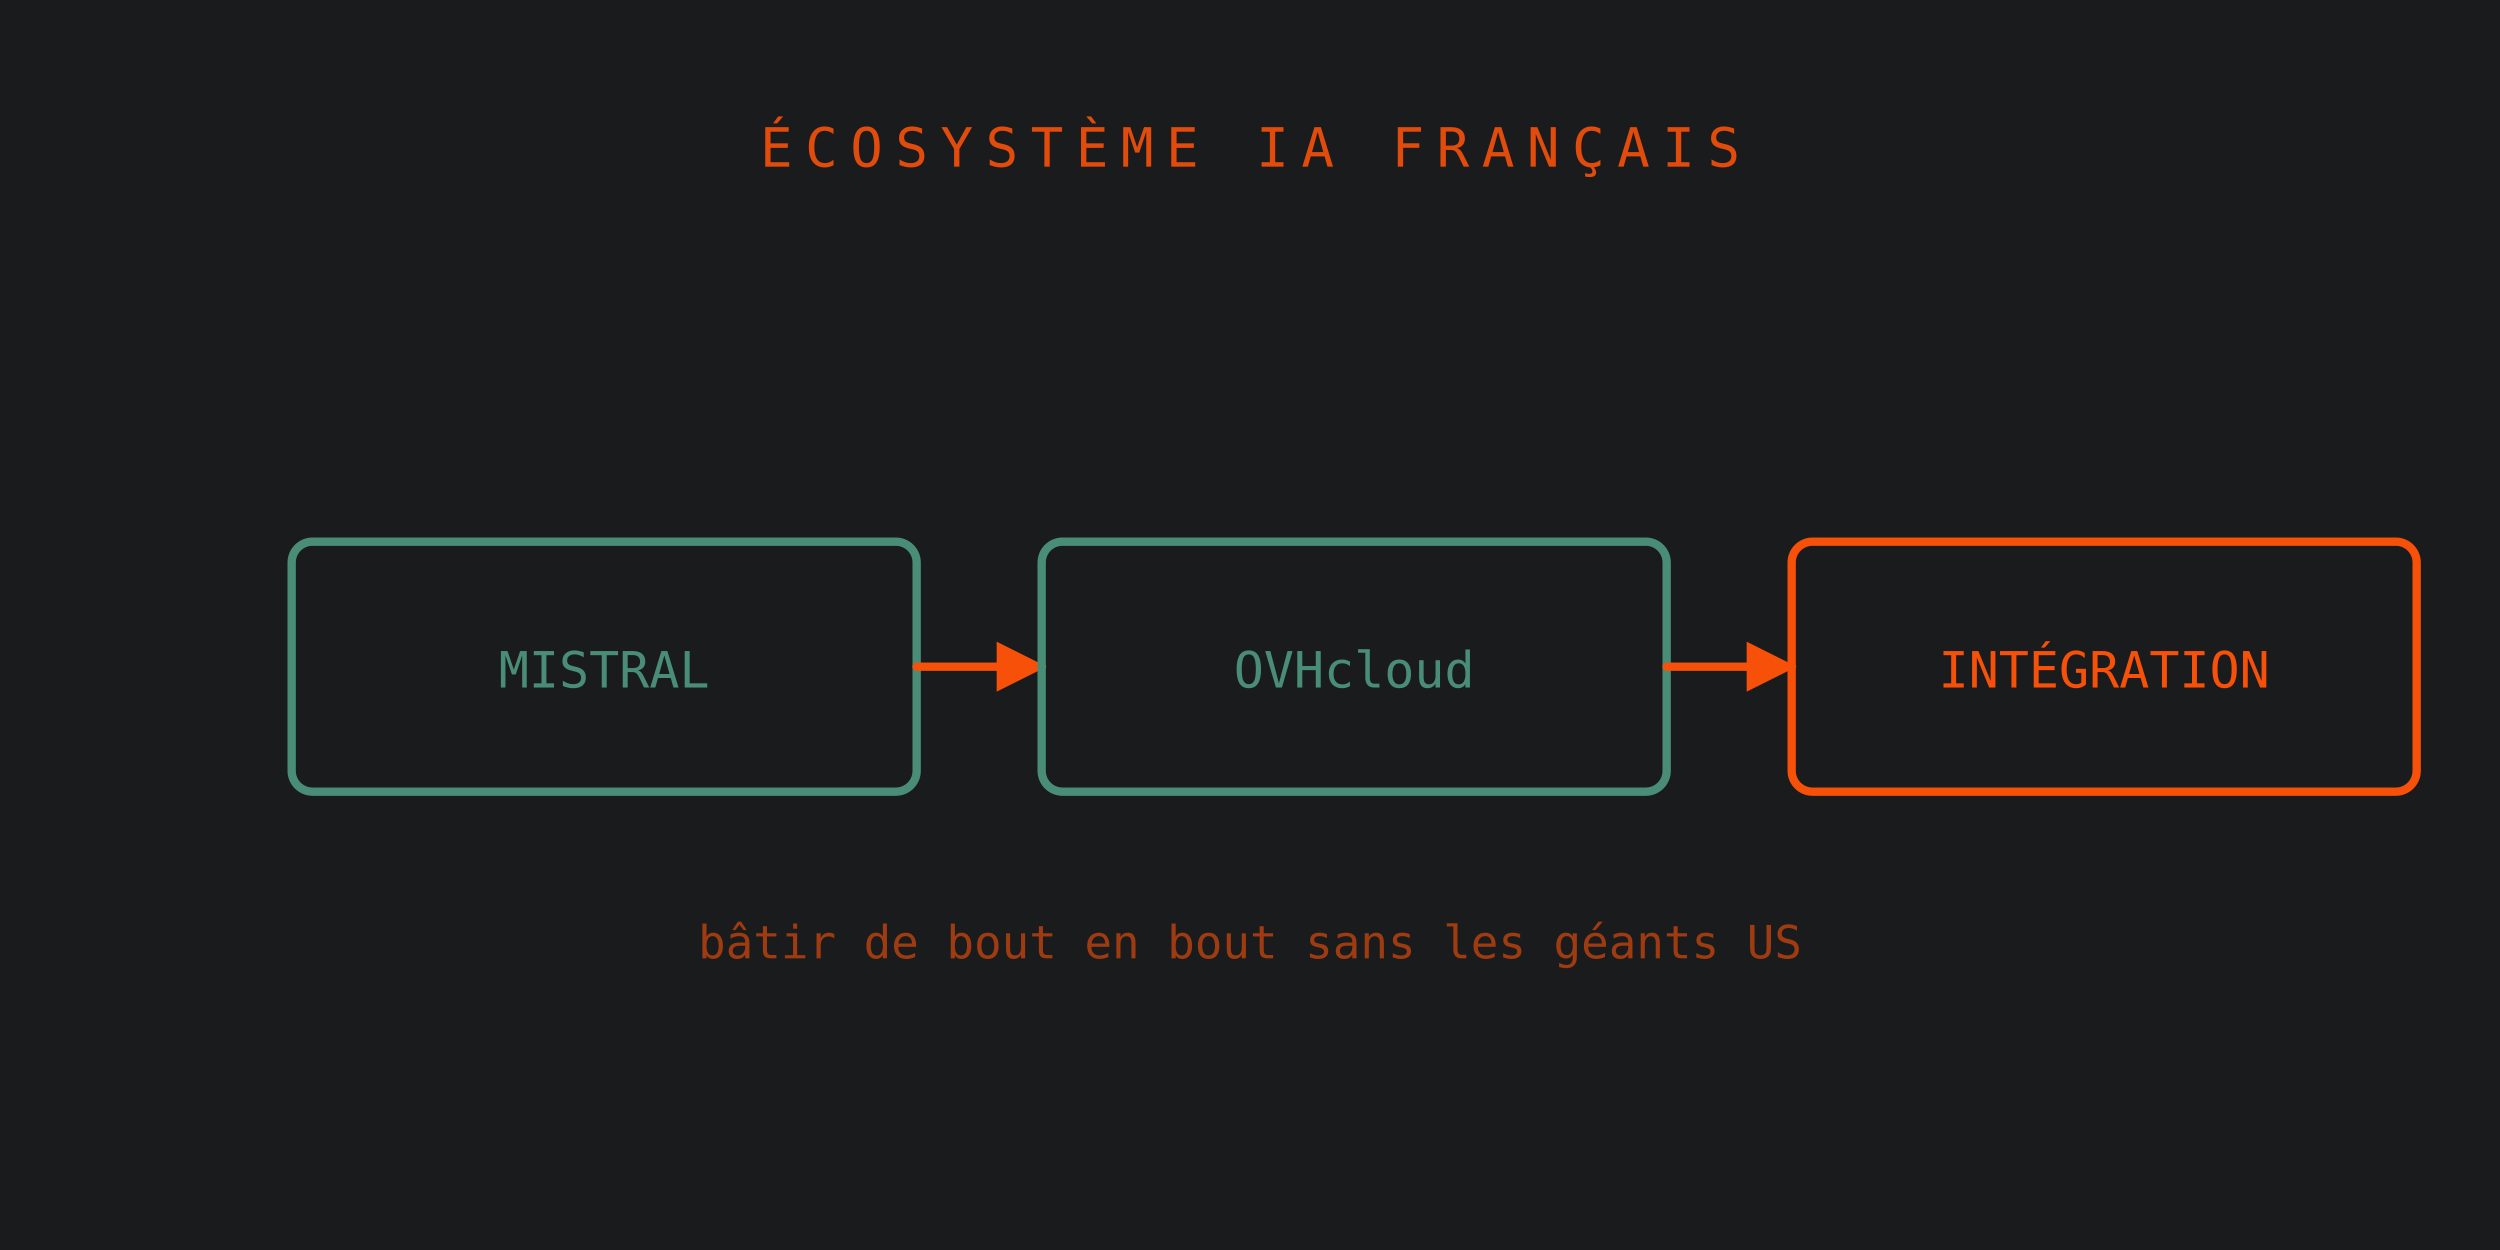
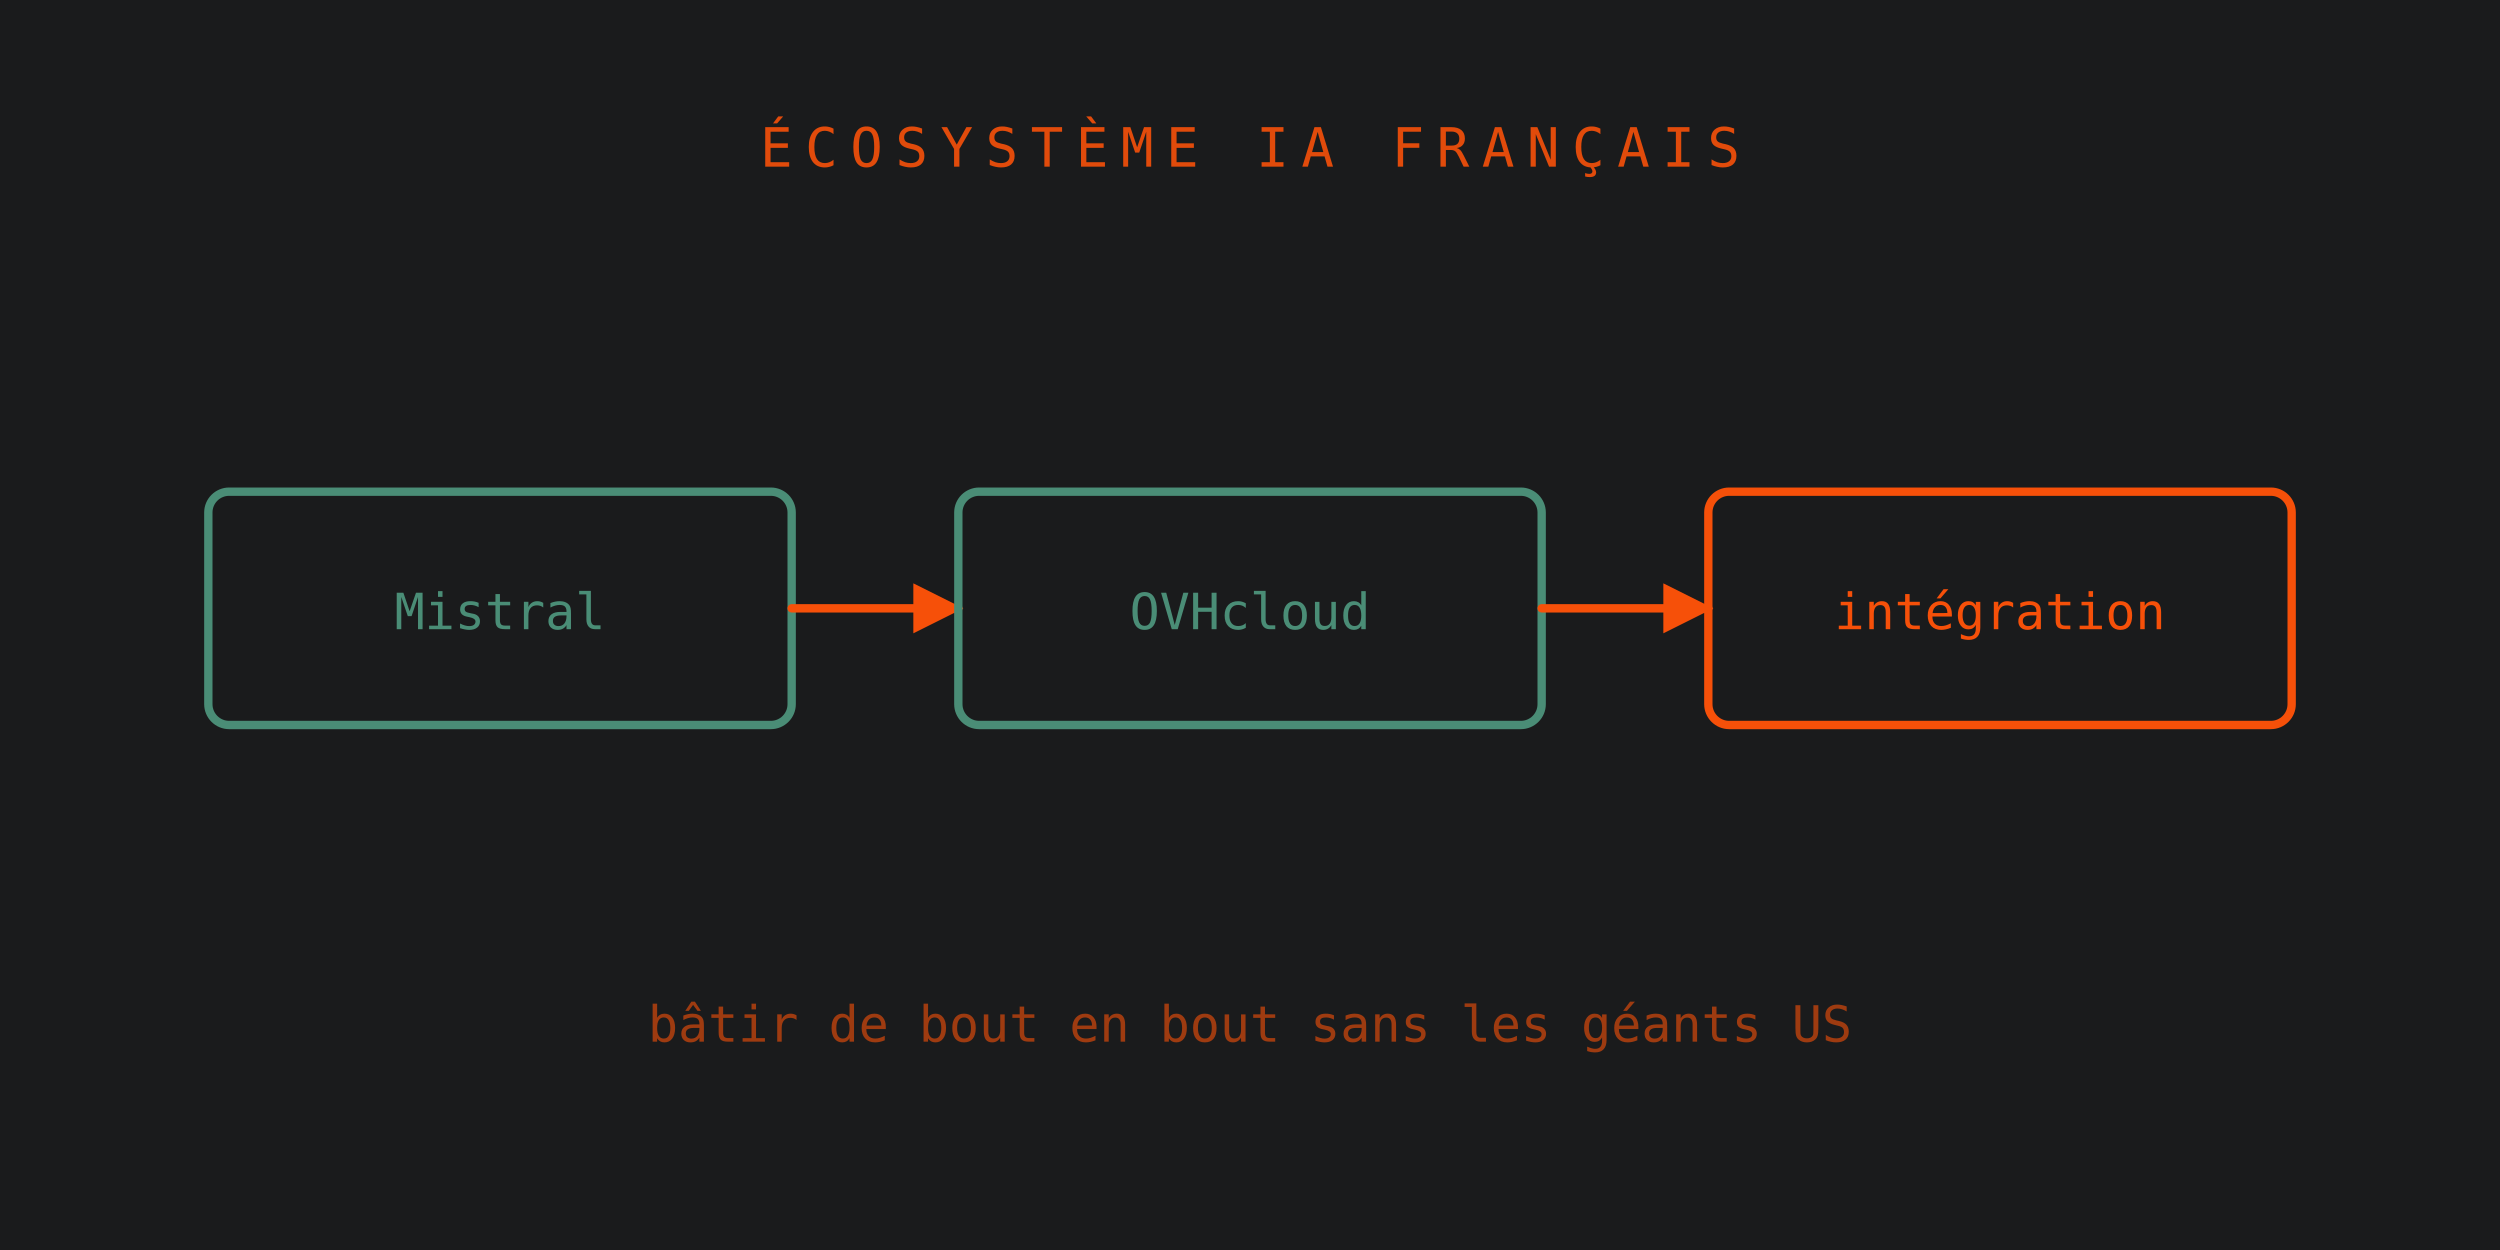
<svg xmlns="http://www.w3.org/2000/svg" viewBox="0 0 600 300" role="img">
  <defs>
    <marker id="a" viewBox="0 0 10 10" refX="9" refY="5" markerWidth="6" markerHeight="6" orient="auto-start-reverse">
      <path d="M0 0 L10 5 L0 10 z" fill="#F65009" />
    </marker>
  </defs>
  <rect width="600" height="300" fill="#1a1b1c" />
  <text x="300.0" y="40" font-family="monospace" font-size="13" fill="#F65009" fill-opacity="0.9" text-anchor="middle" letter-spacing="3">ÉCOSYSTÈME IA FRANÇAIS</text>
-   <rect x="70" y="130" width="150" height="60" rx="5" fill="none" fill-opacity="1" stroke="#4a8d76" stroke-width="2" stroke-opacity="1" />
-   <text x="145.0" y="165.0" font-family="monospace" font-size="12" fill="#4a8d76" fill-opacity="1" text-anchor="middle">MISTRAL</text>
-   <line x1="220" y1="160" x2="250" y2="160" stroke="#F65009" stroke-width="2" stroke-linecap="round" stroke-opacity="1" marker-end="url(#a)" />
-   <rect x="250" y="130" width="150" height="60" rx="5" fill="none" fill-opacity="1" stroke="#4a8d76" stroke-width="2" stroke-opacity="1" />
-   <text x="325.0" y="165.0" font-family="monospace" font-size="12" fill="#4a8d76" fill-opacity="1" text-anchor="middle">OVHcloud</text>
-   <line x1="400" y1="160" x2="430" y2="160" stroke="#F65009" stroke-width="2" stroke-linecap="round" stroke-opacity="1" marker-end="url(#a)" />
-   <rect x="430" y="130" width="150" height="60" rx="5" fill="none" fill-opacity="1" stroke="#F65009" stroke-width="2" stroke-opacity="1" />
-   <text x="505.0" y="165.0" font-family="monospace" font-size="12" fill="#F65009" fill-opacity="1" text-anchor="middle">INTÉGRATION</text>
-   <text x="300" y="230" font-family="monospace" font-size="11" fill="#F65009" fill-opacity="0.6" text-anchor="middle">bâtir de bout en bout sans les géants US</text>
+   <rect x="50.0" y="118" width="140" height="56" rx="5" fill="none" fill-opacity="1" stroke="#4a8d76" stroke-width="2" stroke-opacity="1" />
+   <text x="120.0" y="151.0" font-family="monospace" font-size="12" fill="#4a8d76" fill-opacity="1" text-anchor="middle">Mistral</text>
+   <line x1="190.0" y1="146" x2="230.0" y2="146" stroke="#F65009" stroke-width="2" stroke-linecap="round" stroke-opacity="1" marker-end="url(#a)" />
+   <rect x="230.0" y="118" width="140" height="56" rx="5" fill="none" fill-opacity="1" stroke="#4a8d76" stroke-width="2" stroke-opacity="1" />
+   <text x="300.0" y="151.0" font-family="monospace" font-size="12" fill="#4a8d76" fill-opacity="1" text-anchor="middle">OVHcloud</text>
+   <line x1="370.0" y1="146" x2="410.0" y2="146" stroke="#F65009" stroke-width="2" stroke-linecap="round" stroke-opacity="1" marker-end="url(#a)" />
+   <rect x="410.0" y="118" width="140" height="56" rx="5" fill="none" fill-opacity="1" stroke="#F65009" stroke-width="2" stroke-opacity="1" />
+   <text x="480.0" y="151.0" font-family="monospace" font-size="12" fill="#F65009" fill-opacity="1" text-anchor="middle">intégration</text>
+   <text x="300.0" y="250" font-family="monospace" font-size="12" fill="#F65009" fill-opacity="0.6" text-anchor="middle">bâtir de bout en bout sans les géants US</text>
</svg>
